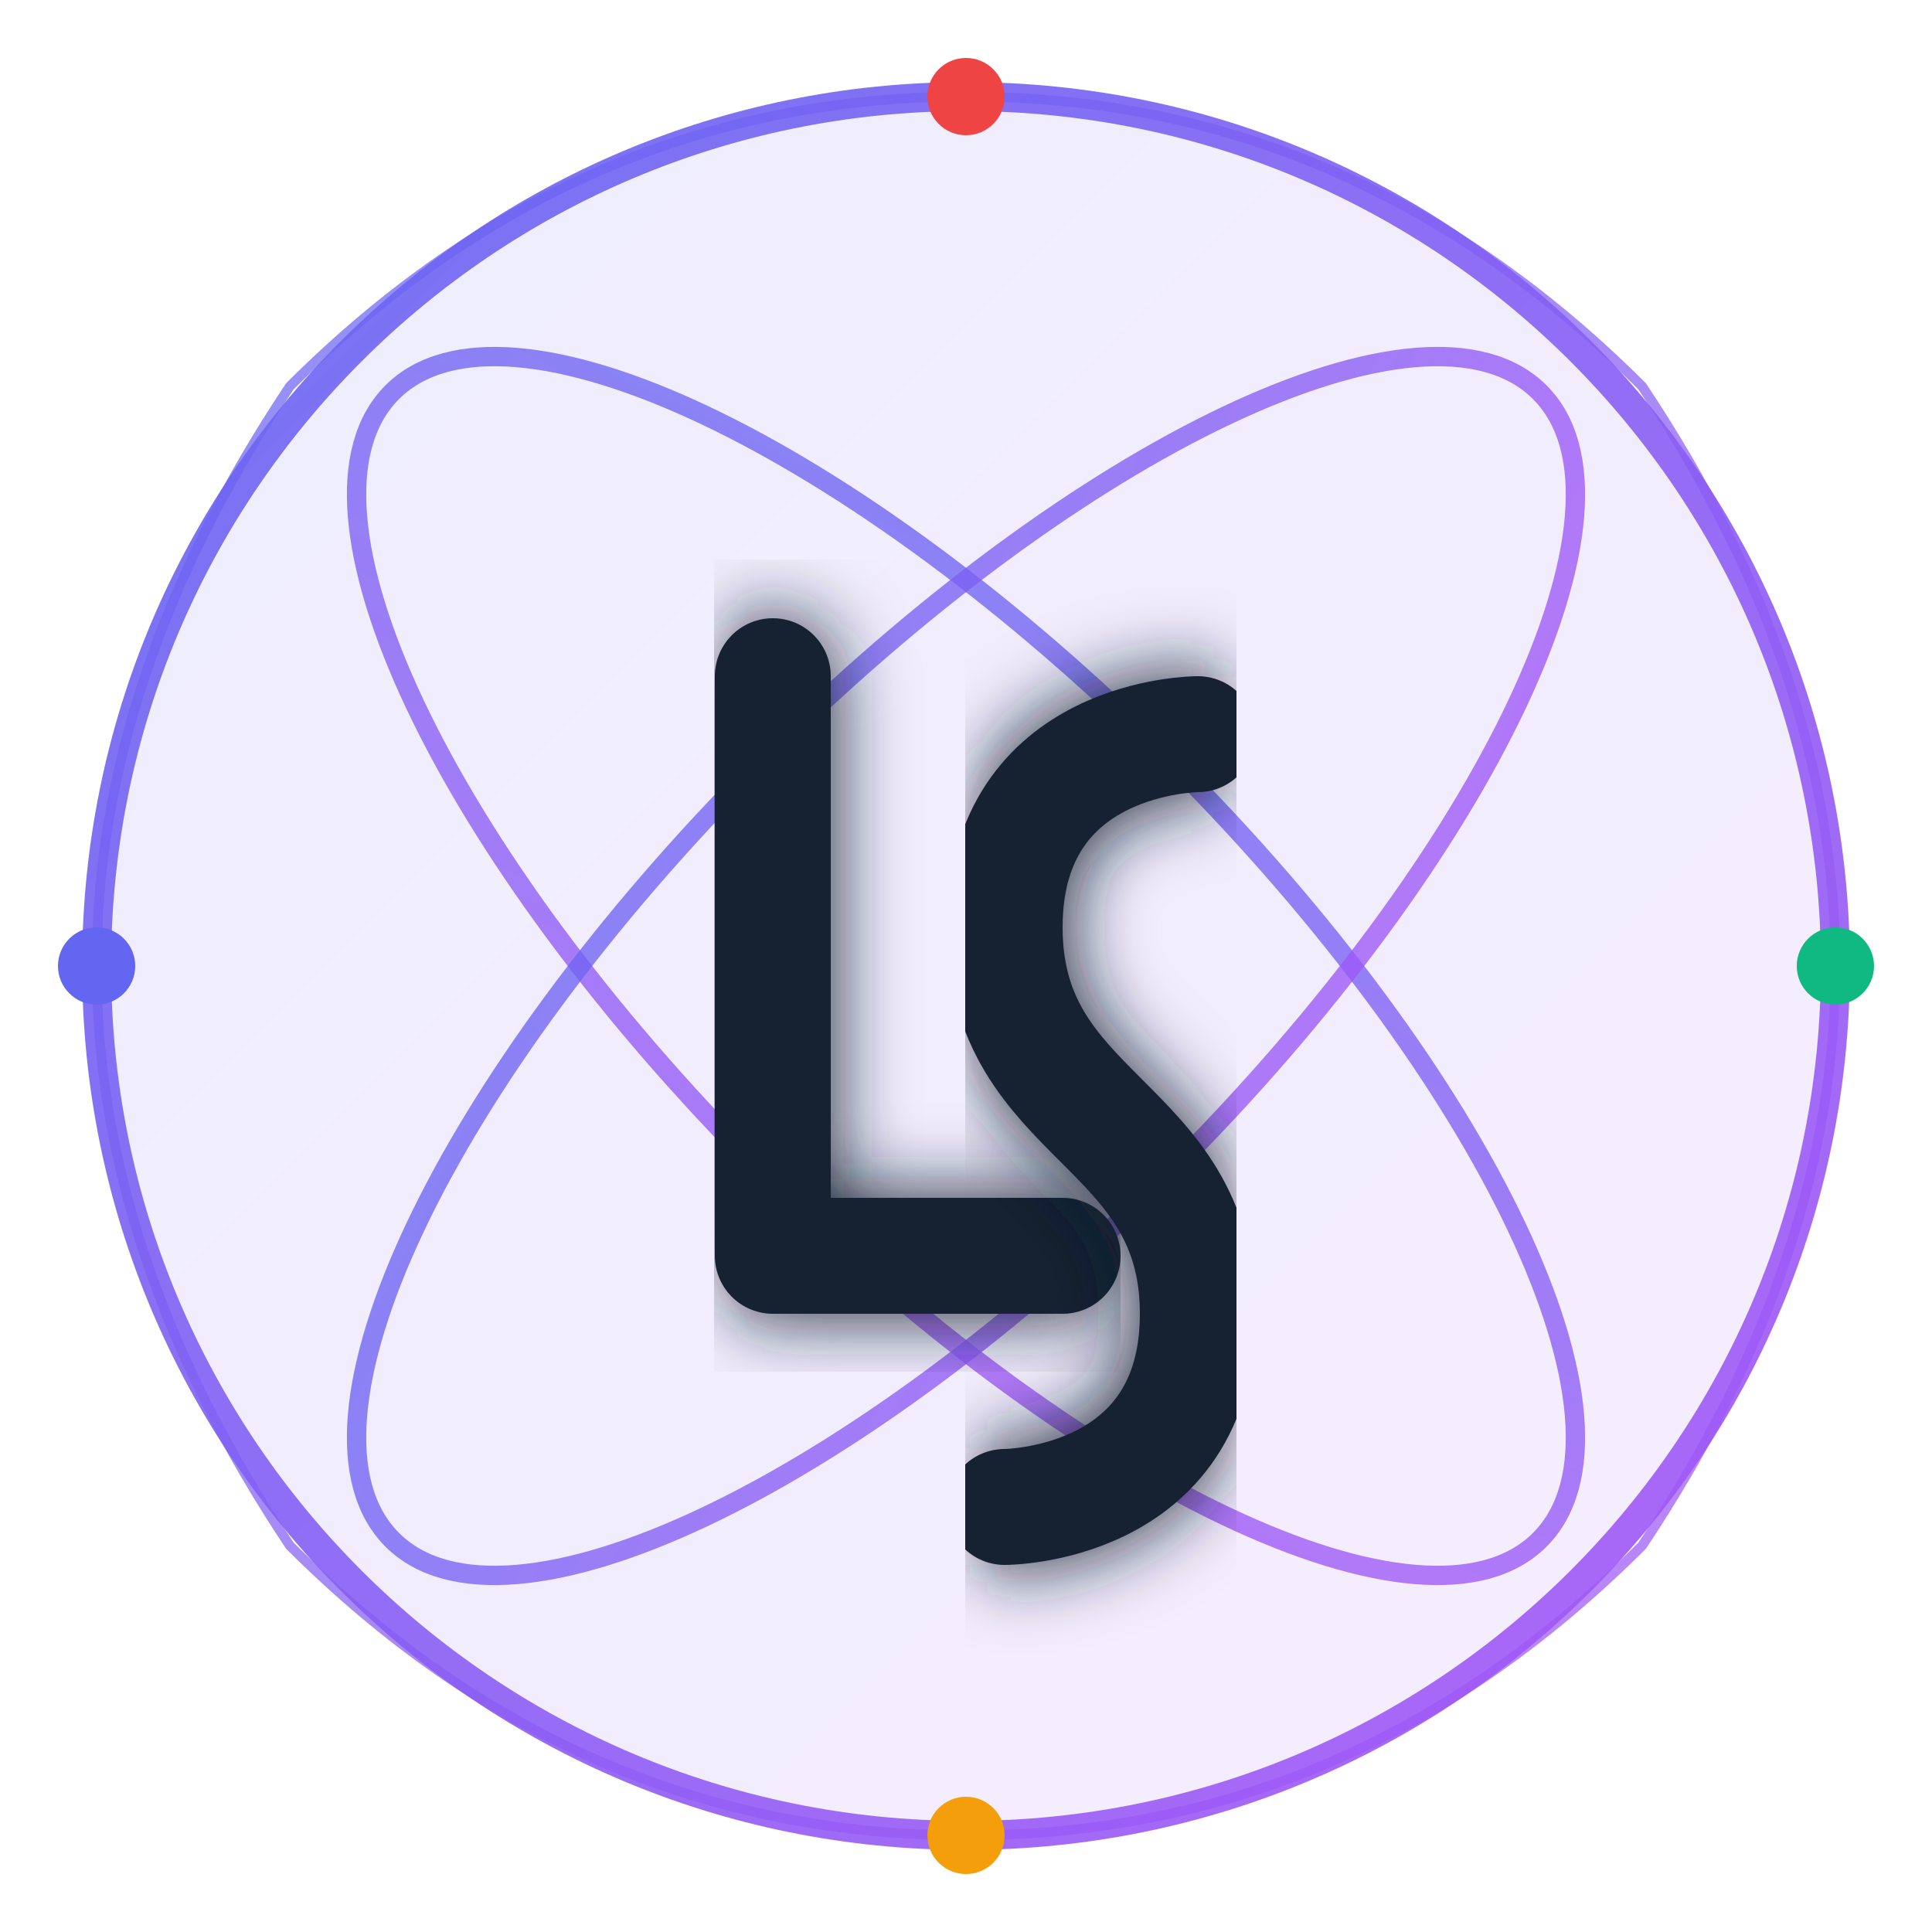
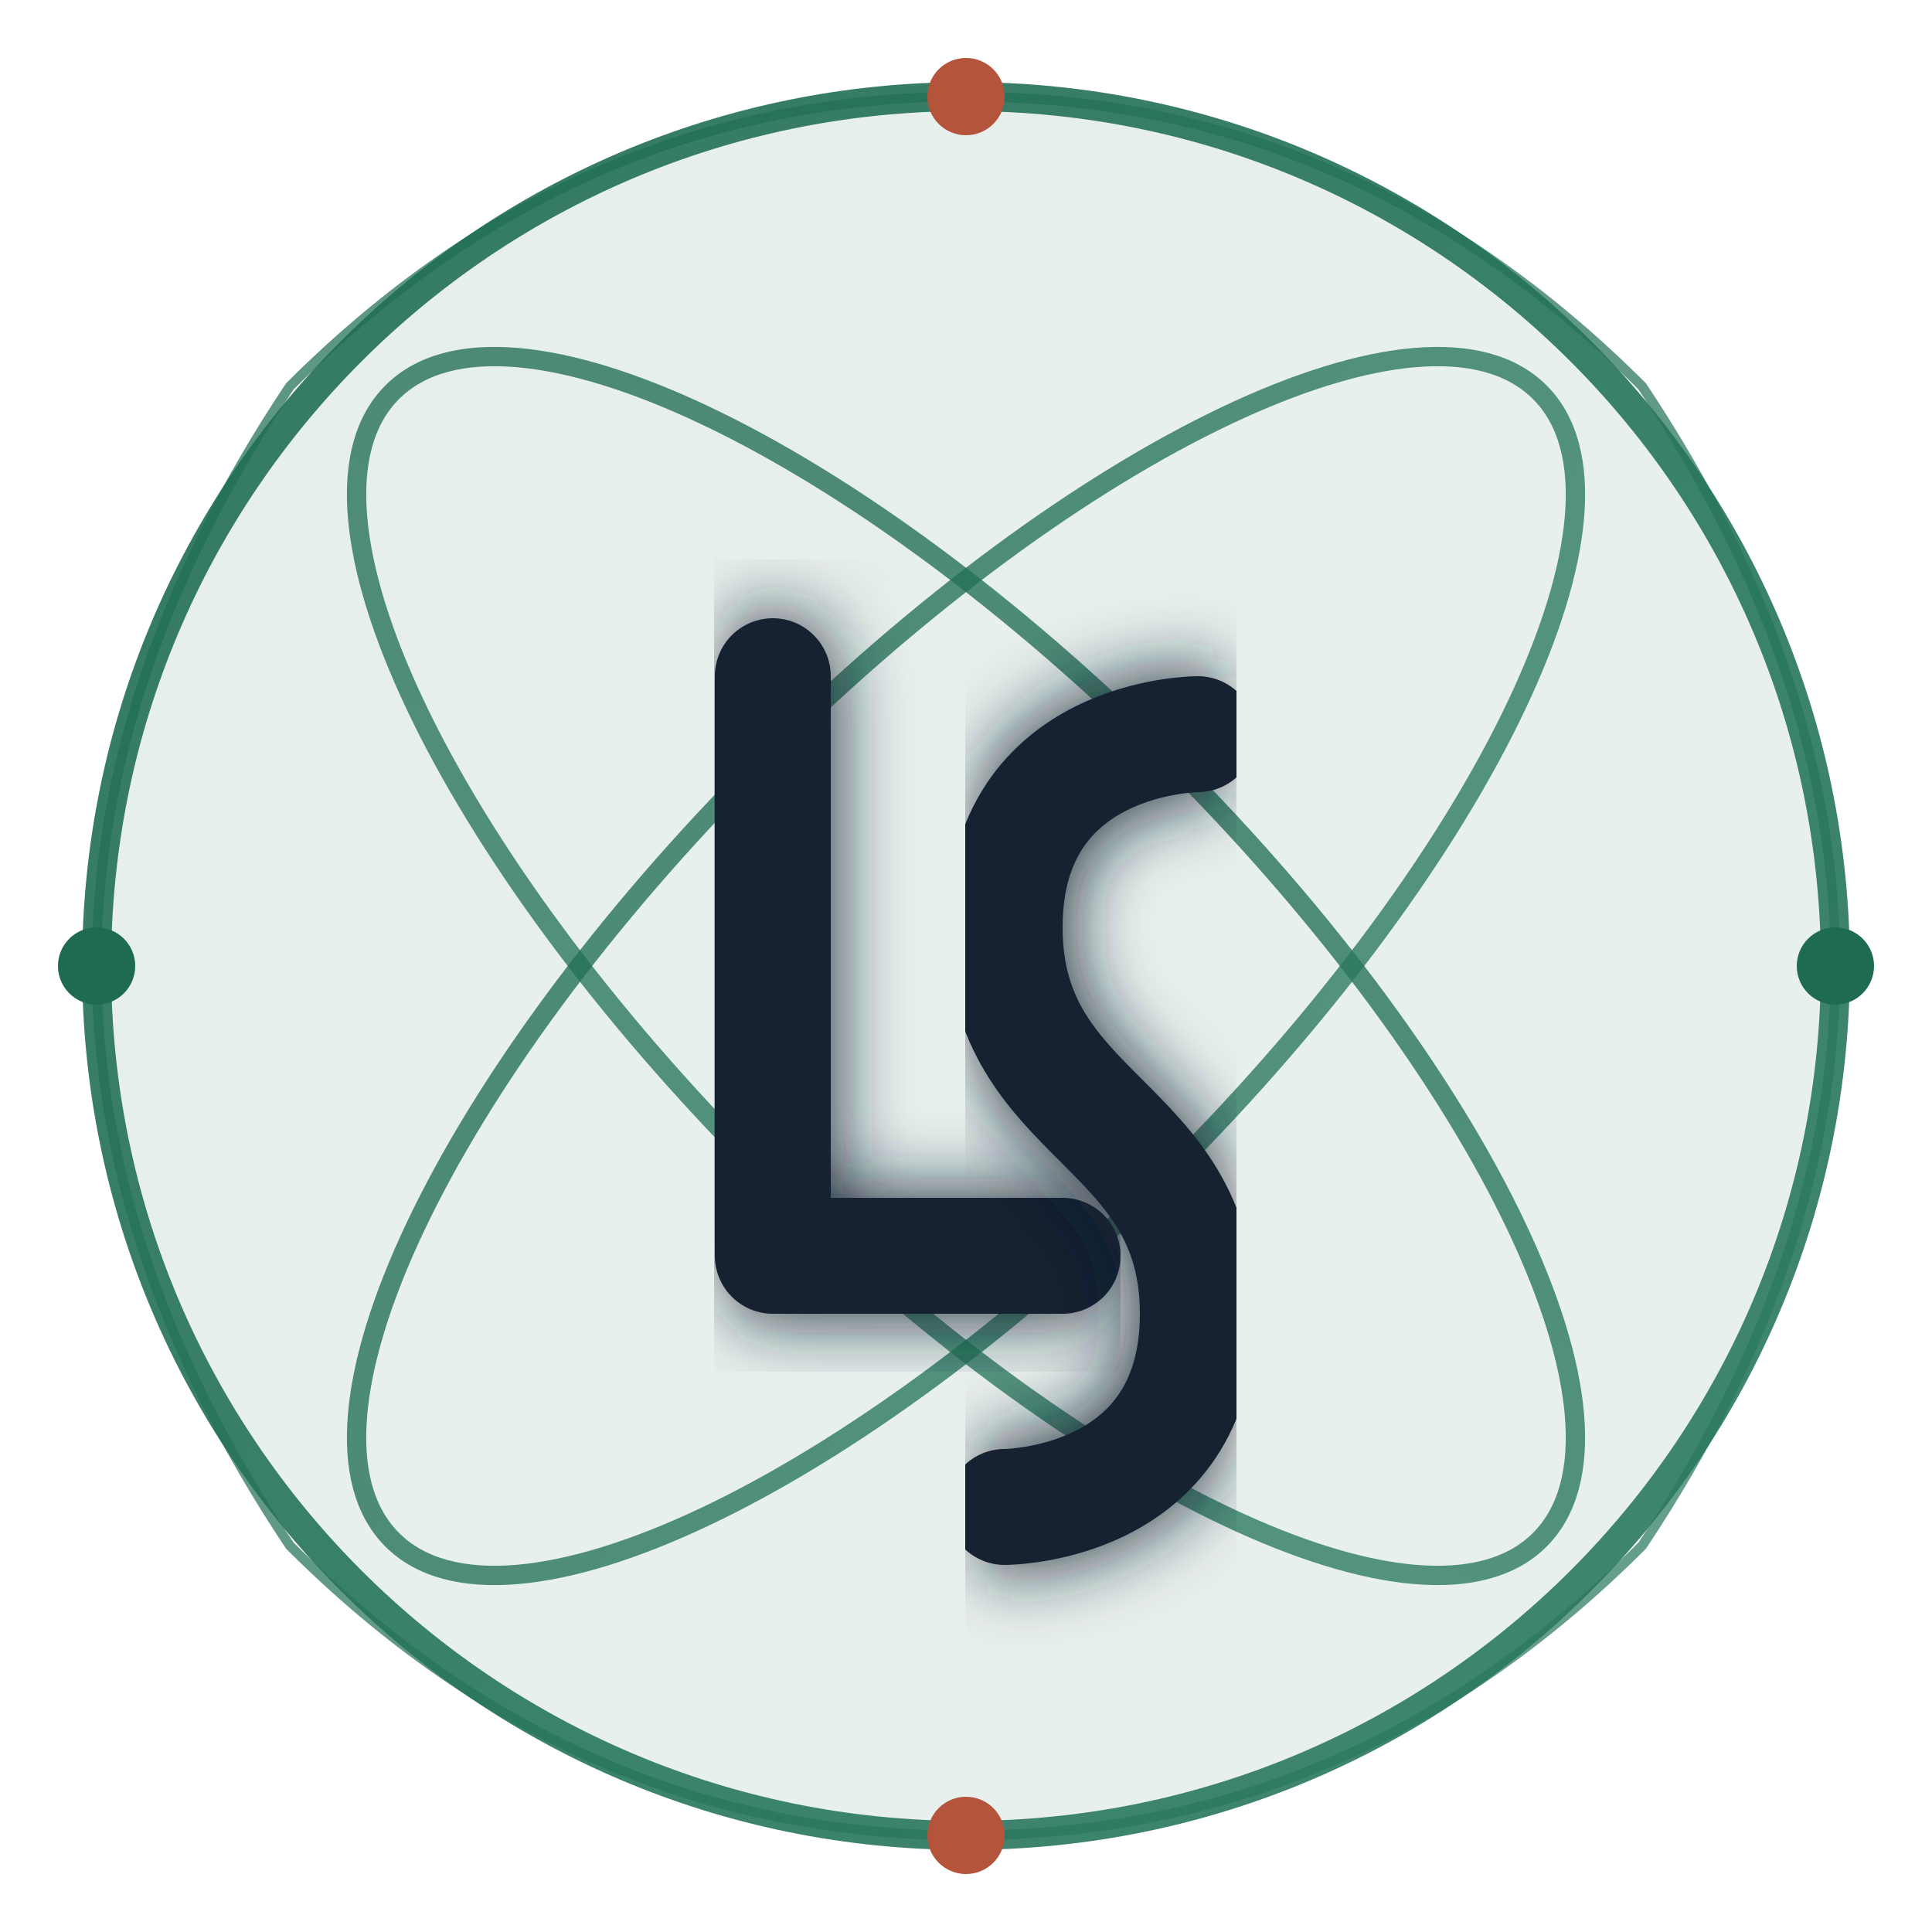
<svg xmlns="http://www.w3.org/2000/svg" width="100" height="100" viewBox="0 0 100 100" fill="none">
  <defs>
    <linearGradient id="ls-grad" x1="0%" y1="0%" x2="100%" y2="100%">
-       <stop offset="0%" stop-color="#6366f1" />
-       <stop offset="100%" stop-color="#a855f7" />
+       <stop offset="0%" stop-color="#1e6b52" />
+       <stop offset="100%" stop-color="#2b7a60" />
    </linearGradient>
    <filter id="glow" x="-20%" y="-20%" width="140%" height="140%">
      <feGaussianBlur stdDeviation="2" result="blur" />
      <feComposite in="SourceGraphic" in2="blur" operator="over" />
    </filter>
  </defs>
  <circle cx="50" cy="50" r="45" fill="url(#ls-grad)" fill-opacity="0.12" stroke="url(#ls-grad)" stroke-width="1.5" opacity="0.9" />
  <path d="M50 5 Q70 5 85 20 Q95 35 95 50 Q95 65 85 80 Q70 95 50 95 Q30 95 15 80 Q5 65 5 50 Q5 35 15 20 Q30 5 50 5Z" stroke="url(#ls-grad)" stroke-width="0.5" opacity="0.72" />
  <ellipse cx="50" cy="50" rx="42" ry="15" stroke="url(#ls-grad)" stroke-width="1" transform="rotate(45 50 50)" opacity="0.78" />
  <ellipse cx="50" cy="50" rx="42" ry="15" stroke="url(#ls-grad)" stroke-width="1" transform="rotate(-45 50 50)" opacity="0.78" />
  <path d="M40 35 V65 H55" stroke="#182132" stroke-width="6" stroke-linecap="round" stroke-linejoin="round" filter="url(#glow)" />
  <path d="M62 38 C62 38 52 38 52 48 C52 58 62 58 62 68 C62 78 52 78 52 78" stroke="#182132" stroke-width="6" stroke-linecap="round" filter="url(#glow)" />
-   <circle cx="50" cy="5" r="2" fill="#ef4444" />
-   <circle cx="95" cy="50" r="2" fill="#10b981" />
-   <circle cx="5" cy="50" r="2" fill="#6366f1" />
-   <circle cx="50" cy="95" r="2" fill="#f59e0b" />
+   <circle cx="50" cy="5" r="2" fill="#b4543a" />
+   <circle cx="95" cy="50" r="2" fill="#1e6b52" />
+   <circle cx="5" cy="50" r="2" fill="#1e6b52" />
+   <circle cx="50" cy="95" r="2" fill="#b4543a" />
</svg>
